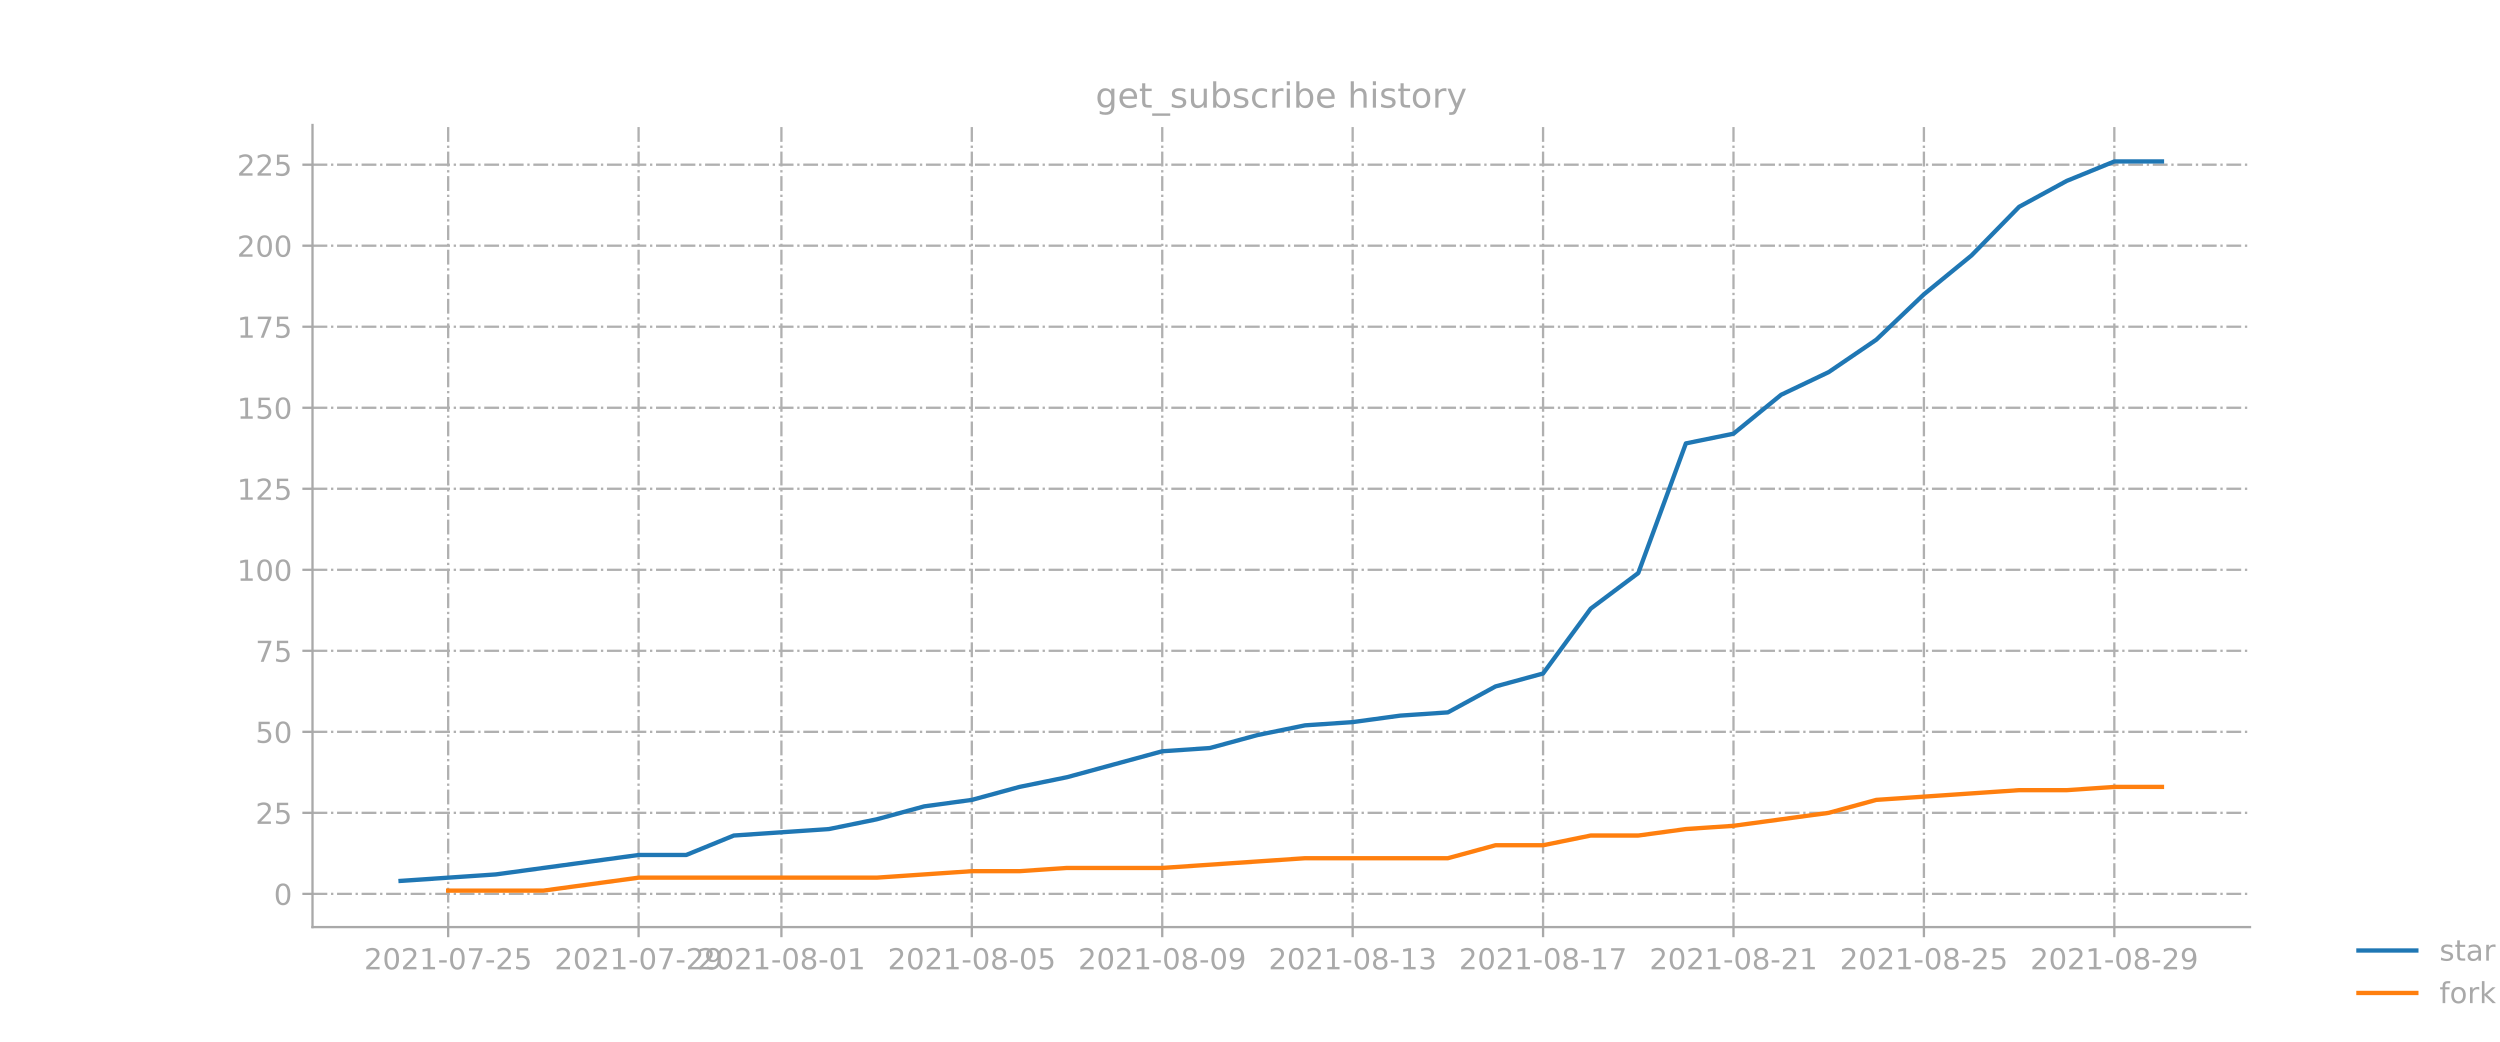
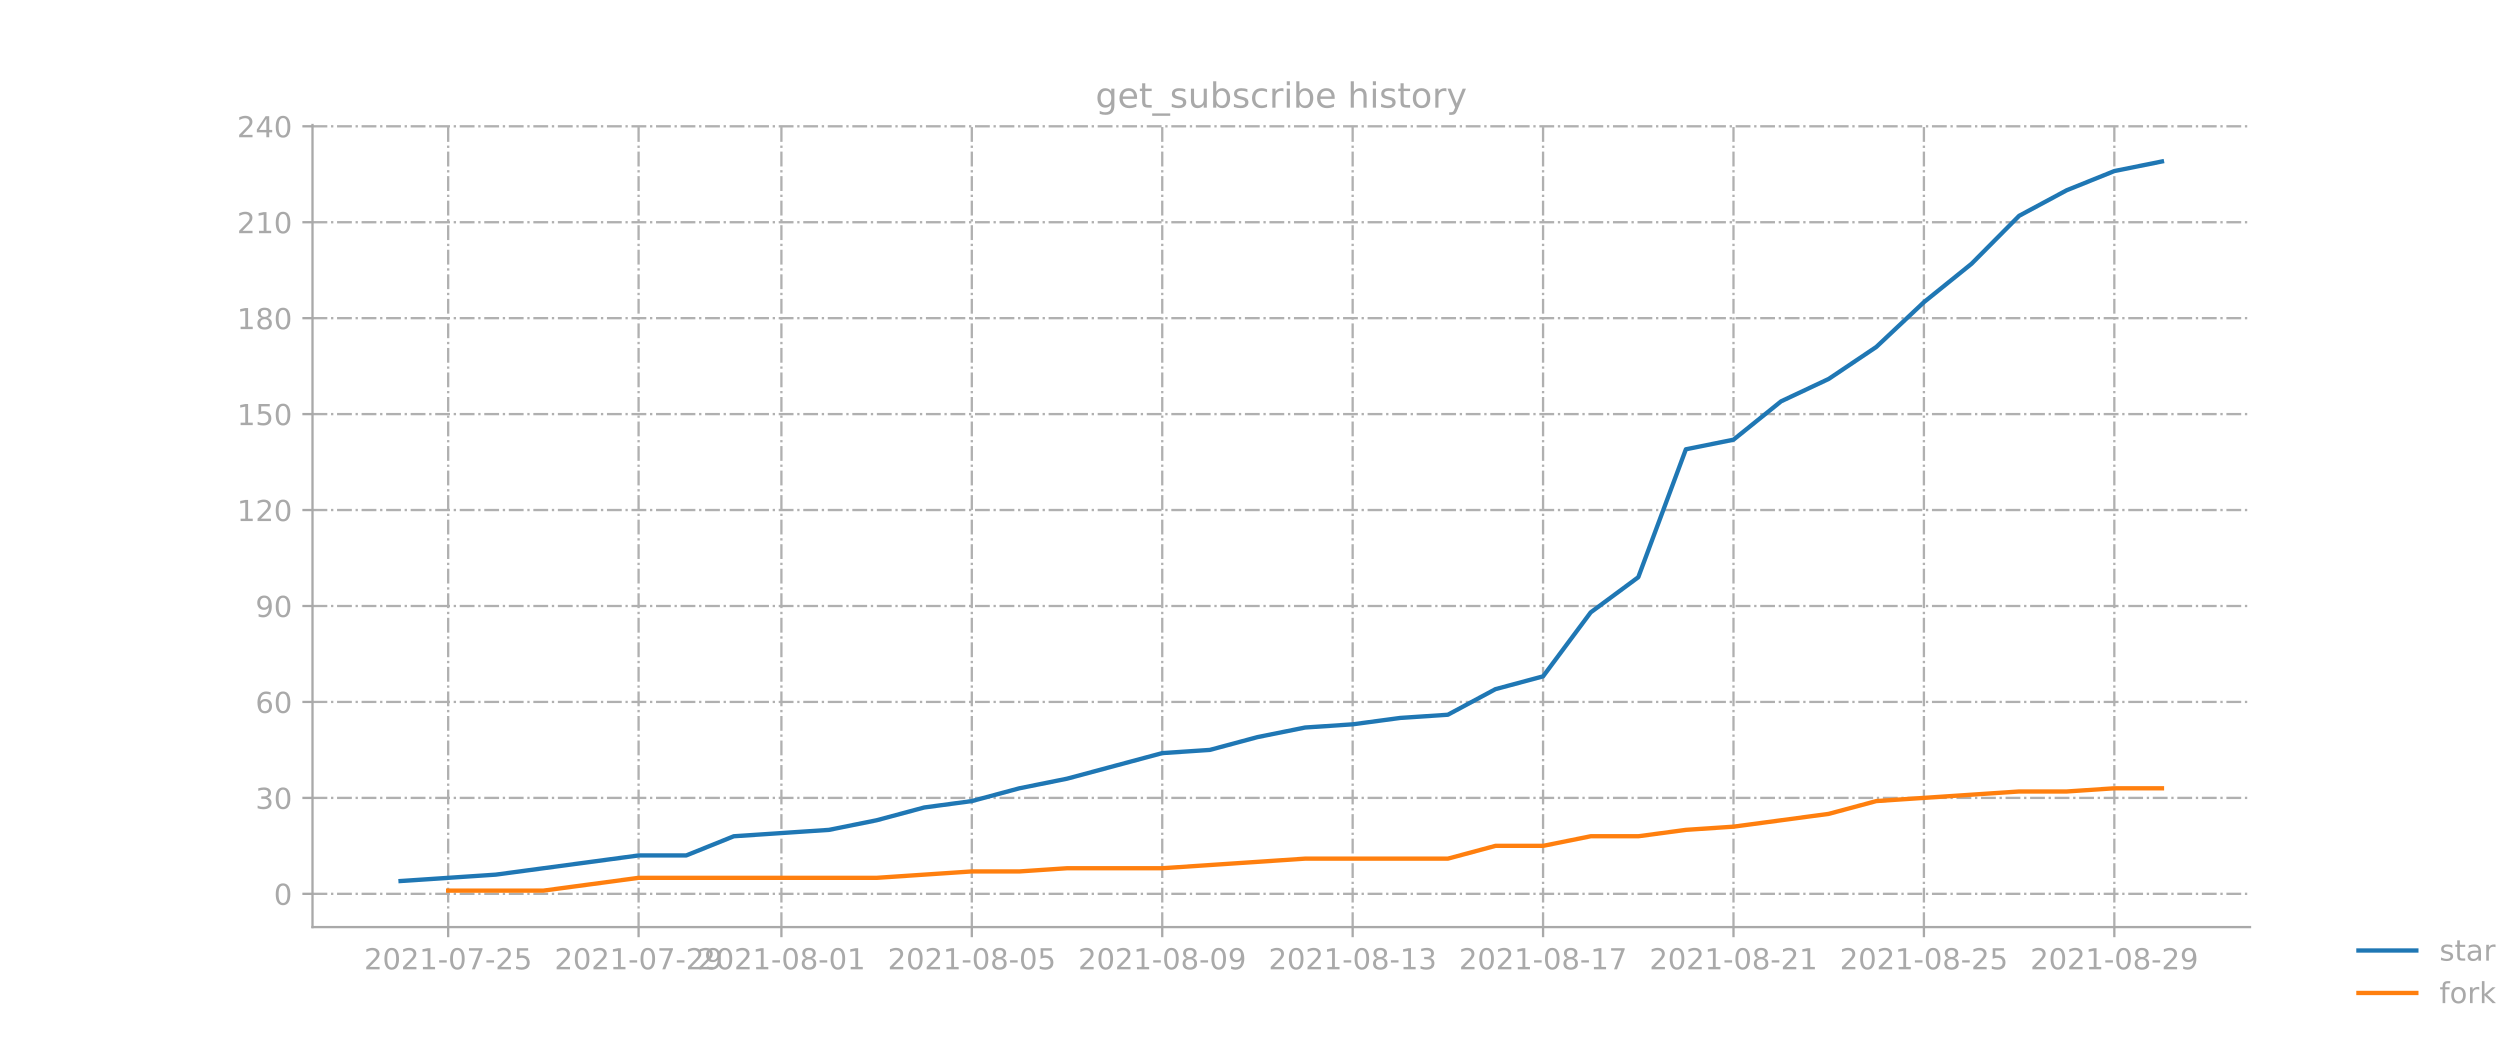
<svg xmlns="http://www.w3.org/2000/svg" xmlns:xlink="http://www.w3.org/1999/xlink" height="360pt" version="1.1" viewBox="0 0 864 360" width="864pt">
  <defs>
    <style type="text/css">*{stroke-linecap:butt;stroke-linejoin:round;}</style>
  </defs>
  <g id="figure_1">
    <g id="patch_1">
      <path d="M 0 360  L 864 360  L 864 0  L 0 0  z " style="fill:none;opacity:0;" />
    </g>
    <g id="axes_1">
      <g id="patch_2">
        <path d="M 108 320.4  L 777.6 320.4  L 777.6 43.2  L 108 43.2  z " style="fill:none;opacity:0;" />
      </g>
      <g id="matplotlib.axis_1">
        <g id="xtick_1">
          <g id="line2d_1">
-             <path clip-path="url(#p683ff7fa92)" d="M 154.888 320.4  L 154.888 43.2  " style="fill:none;stroke:#b0b0b0;stroke-dasharray:5.12,1.28,0.8,1.28;stroke-dashoffset:0;stroke-width:0.8;" />
+             <path clip-path="url(#pceb5ca1252)" d="M 154.888 320.4  L 154.888 43.2  " style="fill:none;stroke:#b0b0b0;stroke-dasharray:5.12,1.28,0.8,1.28;stroke-dashoffset:0;stroke-width:0.8;" />
          </g>
          <g id="line2d_2">
            <defs>
-               <path d="M 0 0  L 0 3.5  " id="mf83b3c061c" style="stroke:#a9a9a9;stroke-width:0.8;" />
+               <path d="M 0 0  L 0 3.5  " id="m5d73e257a6" style="stroke:#a9a9a9;stroke-width:0.8;" />
            </defs>
            <g>
-               <use style="fill:#a9a9a9;stroke:#a9a9a9;stroke-width:0.8;" x="154.888" xlink:href="#mf83b3c061c" y="320.4" />
+               <use style="fill:#a9a9a9;stroke:#a9a9a9;stroke-width:0.8;" x="154.888" xlink:href="#m5d73e257a6" y="320.4" />
            </g>
          </g>
          <g id="text_1">
            <g style="fill:#a9a9a9;" transform="translate(125.8306 334.9984)scale(0.1 -0.1)">
              <defs>
                <path d="M 1228 531  L 3431 531  L 3431 0  L 469 0  L 469 531  Q 828 903 1448 1529  Q 2069 2156 2228 2338  Q 2531 2678 2651 2914  Q 2772 3150 2772 3378  Q 2772 3750 2511 3984  Q 2250 4219 1831 4219  Q 1534 4219 1204 4116  Q 875 4013 500 3803  L 500 4441  Q 881 4594 1212 4672  Q 1544 4750 1819 4750  Q 2544 4750 2975 4387  Q 3406 4025 3406 3419  Q 3406 3131 3298 2873  Q 3191 2616 2906 2266  Q 2828 2175 2409 1742  Q 1991 1309 1228 531  z " id="DejaVuSans-32" transform="scale(0.015625)" />
                <path d="M 2034 4250  Q 1547 4250 1301 3770  Q 1056 3291 1056 2328  Q 1056 1369 1301 889  Q 1547 409 2034 409  Q 2525 409 2770 889  Q 3016 1369 3016 2328  Q 3016 3291 2770 3770  Q 2525 4250 2034 4250  z M 2034 4750  Q 2819 4750 3233 4129  Q 3647 3509 3647 2328  Q 3647 1150 3233 529  Q 2819 -91 2034 -91  Q 1250 -91 836 529  Q 422 1150 422 2328  Q 422 3509 836 4129  Q 1250 4750 2034 4750  z " id="DejaVuSans-30" transform="scale(0.015625)" />
                <path d="M 794 531  L 1825 531  L 1825 4091  L 703 3866  L 703 4441  L 1819 4666  L 2450 4666  L 2450 531  L 3481 531  L 3481 0  L 794 0  L 794 531  z " id="DejaVuSans-31" transform="scale(0.015625)" />
                <path d="M 313 2009  L 1997 2009  L 1997 1497  L 313 1497  L 313 2009  z " id="DejaVuSans-2d" transform="scale(0.015625)" />
                <path d="M 525 4666  L 3525 4666  L 3525 4397  L 1831 0  L 1172 0  L 2766 4134  L 525 4134  L 525 4666  z " id="DejaVuSans-37" transform="scale(0.015625)" />
                <path d="M 691 4666  L 3169 4666  L 3169 4134  L 1269 4134  L 1269 2991  Q 1406 3038 1543 3061  Q 1681 3084 1819 3084  Q 2600 3084 3056 2656  Q 3513 2228 3513 1497  Q 3513 744 3044 326  Q 2575 -91 1722 -91  Q 1428 -91 1123 -41  Q 819 9 494 109  L 494 744  Q 775 591 1075 516  Q 1375 441 1709 441  Q 2250 441 2565 725  Q 2881 1009 2881 1497  Q 2881 1984 2565 2268  Q 2250 2553 1709 2553  Q 1456 2553 1204 2497  Q 953 2441 691 2322  L 691 4666  z " id="DejaVuSans-35" transform="scale(0.015625)" />
              </defs>
              <use xlink:href="#DejaVuSans-32" />
              <use x="63.623" xlink:href="#DejaVuSans-30" />
              <use x="127.246" xlink:href="#DejaVuSans-32" />
              <use x="190.869" xlink:href="#DejaVuSans-31" />
              <use x="254.492" xlink:href="#DejaVuSans-2d" />
              <use x="290.576" xlink:href="#DejaVuSans-30" />
              <use x="354.199" xlink:href="#DejaVuSans-37" />
              <use x="417.822" xlink:href="#DejaVuSans-2d" />
              <use x="453.906" xlink:href="#DejaVuSans-32" />
              <use x="517.529" xlink:href="#DejaVuSans-35" />
            </g>
          </g>
        </g>
        <g id="xtick_2">
          <g id="line2d_3">
-             <path clip-path="url(#p683ff7fa92)" d="M 220.697 320.4  L 220.697 43.2  " style="fill:none;stroke:#b0b0b0;stroke-dasharray:5.12,1.28,0.8,1.28;stroke-dashoffset:0;stroke-width:0.8;" />
+             <path clip-path="url(#pceb5ca1252)" d="M 220.697 320.4  L 220.697 43.2  " style="fill:none;stroke:#b0b0b0;stroke-dasharray:5.12,1.28,0.8,1.28;stroke-dashoffset:0;stroke-width:0.8;" />
          </g>
          <g id="line2d_4">
            <g>
-               <use style="fill:#a9a9a9;stroke:#a9a9a9;stroke-width:0.8;" x="220.697" xlink:href="#mf83b3c061c" y="320.4" />
+               <use style="fill:#a9a9a9;stroke:#a9a9a9;stroke-width:0.8;" x="220.697" xlink:href="#m5d73e257a6" y="320.4" />
            </g>
          </g>
          <g id="text_2">
            <g style="fill:#a9a9a9;" transform="translate(191.639 334.9984)scale(0.1 -0.1)">
              <defs>
                <path d="M 703 97  L 703 672  Q 941 559 1184 500  Q 1428 441 1663 441  Q 2288 441 2617 861  Q 2947 1281 2994 2138  Q 2813 1869 2534 1725  Q 2256 1581 1919 1581  Q 1219 1581 811 2004  Q 403 2428 403 3163  Q 403 3881 828 4315  Q 1253 4750 1959 4750  Q 2769 4750 3195 4129  Q 3622 3509 3622 2328  Q 3622 1225 3098 567  Q 2575 -91 1691 -91  Q 1453 -91 1209 -44  Q 966 3 703 97  z M 1959 2075  Q 2384 2075 2632 2365  Q 2881 2656 2881 3163  Q 2881 3666 2632 3958  Q 2384 4250 1959 4250  Q 1534 4250 1286 3958  Q 1038 3666 1038 3163  Q 1038 2656 1286 2365  Q 1534 2075 1959 2075  z " id="DejaVuSans-39" transform="scale(0.015625)" />
              </defs>
              <use xlink:href="#DejaVuSans-32" />
              <use x="63.623" xlink:href="#DejaVuSans-30" />
              <use x="127.246" xlink:href="#DejaVuSans-32" />
              <use x="190.869" xlink:href="#DejaVuSans-31" />
              <use x="254.492" xlink:href="#DejaVuSans-2d" />
              <use x="290.576" xlink:href="#DejaVuSans-30" />
              <use x="354.199" xlink:href="#DejaVuSans-37" />
              <use x="417.822" xlink:href="#DejaVuSans-2d" />
              <use x="453.906" xlink:href="#DejaVuSans-32" />
              <use x="517.529" xlink:href="#DejaVuSans-39" />
            </g>
          </g>
        </g>
        <g id="xtick_3">
          <g id="line2d_5">
-             <path clip-path="url(#p683ff7fa92)" d="M 270.053 320.4  L 270.053 43.2  " style="fill:none;stroke:#b0b0b0;stroke-dasharray:5.12,1.28,0.8,1.28;stroke-dashoffset:0;stroke-width:0.8;" />
+             <path clip-path="url(#pceb5ca1252)" d="M 270.053 320.4  L 270.053 43.2  " style="fill:none;stroke:#b0b0b0;stroke-dasharray:5.12,1.28,0.8,1.28;stroke-dashoffset:0;stroke-width:0.8;" />
          </g>
          <g id="line2d_6">
            <g>
-               <use style="fill:#a9a9a9;stroke:#a9a9a9;stroke-width:0.8;" x="270.053" xlink:href="#mf83b3c061c" y="320.4" />
+               <use style="fill:#a9a9a9;stroke:#a9a9a9;stroke-width:0.8;" x="270.053" xlink:href="#m5d73e257a6" y="320.4" />
            </g>
          </g>
          <g id="text_3">
            <g style="fill:#a9a9a9;" transform="translate(240.9953 334.9984)scale(0.1 -0.1)">
              <defs>
                <path d="M 2034 2216  Q 1584 2216 1326 1975  Q 1069 1734 1069 1313  Q 1069 891 1326 650  Q 1584 409 2034 409  Q 2484 409 2743 651  Q 3003 894 3003 1313  Q 3003 1734 2745 1975  Q 2488 2216 2034 2216  z M 1403 2484  Q 997 2584 770 2862  Q 544 3141 544 3541  Q 544 4100 942 4425  Q 1341 4750 2034 4750  Q 2731 4750 3128 4425  Q 3525 4100 3525 3541  Q 3525 3141 3298 2862  Q 3072 2584 2669 2484  Q 3125 2378 3379 2068  Q 3634 1759 3634 1313  Q 3634 634 3220 271  Q 2806 -91 2034 -91  Q 1263 -91 848 271  Q 434 634 434 1313  Q 434 1759 690 2068  Q 947 2378 1403 2484  z M 1172 3481  Q 1172 3119 1398 2916  Q 1625 2713 2034 2713  Q 2441 2713 2670 2916  Q 2900 3119 2900 3481  Q 2900 3844 2670 4047  Q 2441 4250 2034 4250  Q 1625 4250 1398 4047  Q 1172 3844 1172 3481  z " id="DejaVuSans-38" transform="scale(0.015625)" />
              </defs>
              <use xlink:href="#DejaVuSans-32" />
              <use x="63.623" xlink:href="#DejaVuSans-30" />
              <use x="127.246" xlink:href="#DejaVuSans-32" />
              <use x="190.869" xlink:href="#DejaVuSans-31" />
              <use x="254.492" xlink:href="#DejaVuSans-2d" />
              <use x="290.576" xlink:href="#DejaVuSans-30" />
              <use x="354.199" xlink:href="#DejaVuSans-38" />
              <use x="417.822" xlink:href="#DejaVuSans-2d" />
              <use x="453.906" xlink:href="#DejaVuSans-30" />
              <use x="517.529" xlink:href="#DejaVuSans-31" />
            </g>
          </g>
        </g>
        <g id="xtick_4">
          <g id="line2d_7">
-             <path clip-path="url(#p683ff7fa92)" d="M 335.861 320.4  L 335.861 43.2  " style="fill:none;stroke:#b0b0b0;stroke-dasharray:5.12,1.28,0.8,1.28;stroke-dashoffset:0;stroke-width:0.8;" />
+             <path clip-path="url(#pceb5ca1252)" d="M 335.861 320.4  L 335.861 43.2  " style="fill:none;stroke:#b0b0b0;stroke-dasharray:5.12,1.28,0.8,1.28;stroke-dashoffset:0;stroke-width:0.8;" />
          </g>
          <g id="line2d_8">
            <g>
-               <use style="fill:#a9a9a9;stroke:#a9a9a9;stroke-width:0.8;" x="335.861" xlink:href="#mf83b3c061c" y="320.4" />
+               <use style="fill:#a9a9a9;stroke:#a9a9a9;stroke-width:0.8;" x="335.861" xlink:href="#m5d73e257a6" y="320.4" />
            </g>
          </g>
          <g id="text_4">
            <g style="fill:#a9a9a9;" transform="translate(306.8036 334.9984)scale(0.1 -0.1)">
              <use xlink:href="#DejaVuSans-32" />
              <use x="63.623" xlink:href="#DejaVuSans-30" />
              <use x="127.246" xlink:href="#DejaVuSans-32" />
              <use x="190.869" xlink:href="#DejaVuSans-31" />
              <use x="254.492" xlink:href="#DejaVuSans-2d" />
              <use x="290.576" xlink:href="#DejaVuSans-30" />
              <use x="354.199" xlink:href="#DejaVuSans-38" />
              <use x="417.822" xlink:href="#DejaVuSans-2d" />
              <use x="453.906" xlink:href="#DejaVuSans-30" />
              <use x="517.529" xlink:href="#DejaVuSans-35" />
            </g>
          </g>
        </g>
        <g id="xtick_5">
          <g id="line2d_9">
-             <path clip-path="url(#p683ff7fa92)" d="M 401.67 320.4  L 401.67 43.2  " style="fill:none;stroke:#b0b0b0;stroke-dasharray:5.12,1.28,0.8,1.28;stroke-dashoffset:0;stroke-width:0.8;" />
+             <path clip-path="url(#pceb5ca1252)" d="M 401.67 320.4  L 401.67 43.2  " style="fill:none;stroke:#b0b0b0;stroke-dasharray:5.12,1.28,0.8,1.28;stroke-dashoffset:0;stroke-width:0.8;" />
          </g>
          <g id="line2d_10">
            <g>
-               <use style="fill:#a9a9a9;stroke:#a9a9a9;stroke-width:0.8;" x="401.67" xlink:href="#mf83b3c061c" y="320.4" />
+               <use style="fill:#a9a9a9;stroke:#a9a9a9;stroke-width:0.8;" x="401.67" xlink:href="#m5d73e257a6" y="320.4" />
            </g>
          </g>
          <g id="text_5">
            <g style="fill:#a9a9a9;" transform="translate(372.612 334.9984)scale(0.1 -0.1)">
              <use xlink:href="#DejaVuSans-32" />
              <use x="63.623" xlink:href="#DejaVuSans-30" />
              <use x="127.246" xlink:href="#DejaVuSans-32" />
              <use x="190.869" xlink:href="#DejaVuSans-31" />
              <use x="254.492" xlink:href="#DejaVuSans-2d" />
              <use x="290.576" xlink:href="#DejaVuSans-30" />
              <use x="354.199" xlink:href="#DejaVuSans-38" />
              <use x="417.822" xlink:href="#DejaVuSans-2d" />
              <use x="453.906" xlink:href="#DejaVuSans-30" />
              <use x="517.529" xlink:href="#DejaVuSans-39" />
            </g>
          </g>
        </g>
        <g id="xtick_6">
          <g id="line2d_11">
-             <path clip-path="url(#p683ff7fa92)" d="M 467.478 320.4  L 467.478 43.2  " style="fill:none;stroke:#b0b0b0;stroke-dasharray:5.12,1.28,0.8,1.28;stroke-dashoffset:0;stroke-width:0.8;" />
+             <path clip-path="url(#pceb5ca1252)" d="M 467.478 320.4  L 467.478 43.2  " style="fill:none;stroke:#b0b0b0;stroke-dasharray:5.12,1.28,0.8,1.28;stroke-dashoffset:0;stroke-width:0.8;" />
          </g>
          <g id="line2d_12">
            <g>
-               <use style="fill:#a9a9a9;stroke:#a9a9a9;stroke-width:0.8;" x="467.478" xlink:href="#mf83b3c061c" y="320.4" />
+               <use style="fill:#a9a9a9;stroke:#a9a9a9;stroke-width:0.8;" x="467.478" xlink:href="#m5d73e257a6" y="320.4" />
            </g>
          </g>
          <g id="text_6">
            <g style="fill:#a9a9a9;" transform="translate(438.4203 334.9984)scale(0.1 -0.1)">
              <defs>
                <path d="M 2597 2516  Q 3050 2419 3304 2112  Q 3559 1806 3559 1356  Q 3559 666 3084 287  Q 2609 -91 1734 -91  Q 1441 -91 1130 -33  Q 819 25 488 141  L 488 750  Q 750 597 1062 519  Q 1375 441 1716 441  Q 2309 441 2620 675  Q 2931 909 2931 1356  Q 2931 1769 2642 2001  Q 2353 2234 1838 2234  L 1294 2234  L 1294 2753  L 1863 2753  Q 2328 2753 2575 2939  Q 2822 3125 2822 3475  Q 2822 3834 2567 4026  Q 2313 4219 1838 4219  Q 1578 4219 1281 4162  Q 984 4106 628 3988  L 628 4550  Q 988 4650 1302 4700  Q 1616 4750 1894 4750  Q 2613 4750 3031 4423  Q 3450 4097 3450 3541  Q 3450 3153 3228 2886  Q 3006 2619 2597 2516  z " id="DejaVuSans-33" transform="scale(0.015625)" />
              </defs>
              <use xlink:href="#DejaVuSans-32" />
              <use x="63.623" xlink:href="#DejaVuSans-30" />
              <use x="127.246" xlink:href="#DejaVuSans-32" />
              <use x="190.869" xlink:href="#DejaVuSans-31" />
              <use x="254.492" xlink:href="#DejaVuSans-2d" />
              <use x="290.576" xlink:href="#DejaVuSans-30" />
              <use x="354.199" xlink:href="#DejaVuSans-38" />
              <use x="417.822" xlink:href="#DejaVuSans-2d" />
              <use x="453.906" xlink:href="#DejaVuSans-31" />
              <use x="517.529" xlink:href="#DejaVuSans-33" />
            </g>
          </g>
        </g>
        <g id="xtick_7">
          <g id="line2d_13">
-             <path clip-path="url(#p683ff7fa92)" d="M 533.286 320.4  L 533.286 43.2  " style="fill:none;stroke:#b0b0b0;stroke-dasharray:5.12,1.28,0.8,1.28;stroke-dashoffset:0;stroke-width:0.8;" />
+             <path clip-path="url(#pceb5ca1252)" d="M 533.286 320.4  L 533.286 43.2  " style="fill:none;stroke:#b0b0b0;stroke-dasharray:5.12,1.28,0.8,1.28;stroke-dashoffset:0;stroke-width:0.8;" />
          </g>
          <g id="line2d_14">
            <g>
-               <use style="fill:#a9a9a9;stroke:#a9a9a9;stroke-width:0.8;" x="533.286" xlink:href="#mf83b3c061c" y="320.4" />
+               <use style="fill:#a9a9a9;stroke:#a9a9a9;stroke-width:0.8;" x="533.286" xlink:href="#m5d73e257a6" y="320.4" />
            </g>
          </g>
          <g id="text_7">
            <g style="fill:#a9a9a9;" transform="translate(504.2287 334.9984)scale(0.1 -0.1)">
              <use xlink:href="#DejaVuSans-32" />
              <use x="63.623" xlink:href="#DejaVuSans-30" />
              <use x="127.246" xlink:href="#DejaVuSans-32" />
              <use x="190.869" xlink:href="#DejaVuSans-31" />
              <use x="254.492" xlink:href="#DejaVuSans-2d" />
              <use x="290.576" xlink:href="#DejaVuSans-30" />
              <use x="354.199" xlink:href="#DejaVuSans-38" />
              <use x="417.822" xlink:href="#DejaVuSans-2d" />
              <use x="453.906" xlink:href="#DejaVuSans-31" />
              <use x="517.529" xlink:href="#DejaVuSans-37" />
            </g>
          </g>
        </g>
        <g id="xtick_8">
          <g id="line2d_15">
-             <path clip-path="url(#p683ff7fa92)" d="M 599.095 320.4  L 599.095 43.2  " style="fill:none;stroke:#b0b0b0;stroke-dasharray:5.12,1.28,0.8,1.28;stroke-dashoffset:0;stroke-width:0.8;" />
+             <path clip-path="url(#pceb5ca1252)" d="M 599.095 320.4  L 599.095 43.2  " style="fill:none;stroke:#b0b0b0;stroke-dasharray:5.12,1.28,0.8,1.28;stroke-dashoffset:0;stroke-width:0.8;" />
          </g>
          <g id="line2d_16">
            <g>
-               <use style="fill:#a9a9a9;stroke:#a9a9a9;stroke-width:0.8;" x="599.095" xlink:href="#mf83b3c061c" y="320.4" />
+               <use style="fill:#a9a9a9;stroke:#a9a9a9;stroke-width:0.8;" x="599.095" xlink:href="#m5d73e257a6" y="320.4" />
            </g>
          </g>
          <g id="text_8">
            <g style="fill:#a9a9a9;" transform="translate(570.037 334.9984)scale(0.1 -0.1)">
              <use xlink:href="#DejaVuSans-32" />
              <use x="63.623" xlink:href="#DejaVuSans-30" />
              <use x="127.246" xlink:href="#DejaVuSans-32" />
              <use x="190.869" xlink:href="#DejaVuSans-31" />
              <use x="254.492" xlink:href="#DejaVuSans-2d" />
              <use x="290.576" xlink:href="#DejaVuSans-30" />
              <use x="354.199" xlink:href="#DejaVuSans-38" />
              <use x="417.822" xlink:href="#DejaVuSans-2d" />
              <use x="453.906" xlink:href="#DejaVuSans-32" />
              <use x="517.529" xlink:href="#DejaVuSans-31" />
            </g>
          </g>
        </g>
        <g id="xtick_9">
          <g id="line2d_17">
-             <path clip-path="url(#p683ff7fa92)" d="M 664.903 320.4  L 664.903 43.2  " style="fill:none;stroke:#b0b0b0;stroke-dasharray:5.12,1.28,0.8,1.28;stroke-dashoffset:0;stroke-width:0.8;" />
+             <path clip-path="url(#pceb5ca1252)" d="M 664.903 320.4  L 664.903 43.2  " style="fill:none;stroke:#b0b0b0;stroke-dasharray:5.12,1.28,0.8,1.28;stroke-dashoffset:0;stroke-width:0.8;" />
          </g>
          <g id="line2d_18">
            <g>
-               <use style="fill:#a9a9a9;stroke:#a9a9a9;stroke-width:0.8;" x="664.903" xlink:href="#mf83b3c061c" y="320.4" />
+               <use style="fill:#a9a9a9;stroke:#a9a9a9;stroke-width:0.8;" x="664.903" xlink:href="#m5d73e257a6" y="320.4" />
            </g>
          </g>
          <g id="text_9">
            <g style="fill:#a9a9a9;" transform="translate(635.8454 334.9984)scale(0.1 -0.1)">
              <use xlink:href="#DejaVuSans-32" />
              <use x="63.623" xlink:href="#DejaVuSans-30" />
              <use x="127.246" xlink:href="#DejaVuSans-32" />
              <use x="190.869" xlink:href="#DejaVuSans-31" />
              <use x="254.492" xlink:href="#DejaVuSans-2d" />
              <use x="290.576" xlink:href="#DejaVuSans-30" />
              <use x="354.199" xlink:href="#DejaVuSans-38" />
              <use x="417.822" xlink:href="#DejaVuSans-2d" />
              <use x="453.906" xlink:href="#DejaVuSans-32" />
              <use x="517.529" xlink:href="#DejaVuSans-35" />
            </g>
          </g>
        </g>
        <g id="xtick_10">
          <g id="line2d_19">
-             <path clip-path="url(#p683ff7fa92)" d="M 730.712 320.4  L 730.712 43.2  " style="fill:none;stroke:#b0b0b0;stroke-dasharray:5.12,1.28,0.8,1.28;stroke-dashoffset:0;stroke-width:0.8;" />
+             <path clip-path="url(#pceb5ca1252)" d="M 730.712 320.4  L 730.712 43.2  " style="fill:none;stroke:#b0b0b0;stroke-dasharray:5.12,1.28,0.8,1.28;stroke-dashoffset:0;stroke-width:0.8;" />
          </g>
          <g id="line2d_20">
            <g>
-               <use style="fill:#a9a9a9;stroke:#a9a9a9;stroke-width:0.8;" x="730.712" xlink:href="#mf83b3c061c" y="320.4" />
+               <use style="fill:#a9a9a9;stroke:#a9a9a9;stroke-width:0.8;" x="730.712" xlink:href="#m5d73e257a6" y="320.4" />
            </g>
          </g>
          <g id="text_10">
            <g style="fill:#a9a9a9;" transform="translate(701.6537 334.9984)scale(0.1 -0.1)">
              <use xlink:href="#DejaVuSans-32" />
              <use x="63.623" xlink:href="#DejaVuSans-30" />
              <use x="127.246" xlink:href="#DejaVuSans-32" />
              <use x="190.869" xlink:href="#DejaVuSans-31" />
              <use x="254.492" xlink:href="#DejaVuSans-2d" />
              <use x="290.576" xlink:href="#DejaVuSans-30" />
              <use x="354.199" xlink:href="#DejaVuSans-38" />
              <use x="417.822" xlink:href="#DejaVuSans-2d" />
              <use x="453.906" xlink:href="#DejaVuSans-32" />
              <use x="517.529" xlink:href="#DejaVuSans-39" />
            </g>
          </g>
        </g>
      </g>
      <g id="matplotlib.axis_2">
        <g id="ytick_1">
          <g id="line2d_21">
-             <path clip-path="url(#p683ff7fa92)" d="M 108 308.92  L 777.6 308.92  " style="fill:none;stroke:#b0b0b0;stroke-dasharray:5.12,1.28,0.8,1.28;stroke-dashoffset:0;stroke-width:0.8;" />
+             <path clip-path="url(#pceb5ca1252)" d="M 108 308.905  L 777.6 308.905  " style="fill:none;stroke:#b0b0b0;stroke-dasharray:5.12,1.28,0.8,1.28;stroke-dashoffset:0;stroke-width:0.8;" />
          </g>
          <g id="line2d_22">
            <defs>
-               <path d="M 0 0  L -3.5 0  " id="mc0c14b91fd" style="stroke:#a9a9a9;stroke-width:0.8;" />
+               <path d="M 0 0  L -3.5 0  " id="meb9633922e" style="stroke:#a9a9a9;stroke-width:0.8;" />
            </defs>
            <g>
-               <use style="fill:#a9a9a9;stroke:#a9a9a9;stroke-width:0.8;" x="108" xlink:href="#mc0c14b91fd" y="308.92" />
+               <use style="fill:#a9a9a9;stroke:#a9a9a9;stroke-width:0.8;" x="108" xlink:href="#meb9633922e" y="308.905" />
            </g>
          </g>
          <g id="text_11">
-             <g style="fill:#a9a9a9;" transform="translate(94.6375 312.7192)scale(0.1 -0.1)">
+             <g style="fill:#a9a9a9;" transform="translate(94.6375 312.7045)scale(0.1 -0.1)">
              <use xlink:href="#DejaVuSans-30" />
            </g>
          </g>
        </g>
        <g id="ytick_2">
          <g id="line2d_23">
-             <path clip-path="url(#p683ff7fa92)" d="M 108 280.92  L 777.6 280.92  " style="fill:none;stroke:#b0b0b0;stroke-dasharray:5.12,1.28,0.8,1.28;stroke-dashoffset:0;stroke-width:0.8;" />
+             <path clip-path="url(#pceb5ca1252)" d="M 108 275.747  L 777.6 275.747  " style="fill:none;stroke:#b0b0b0;stroke-dasharray:5.12,1.28,0.8,1.28;stroke-dashoffset:0;stroke-width:0.8;" />
          </g>
          <g id="line2d_24">
            <g>
-               <use style="fill:#a9a9a9;stroke:#a9a9a9;stroke-width:0.8;" x="108" xlink:href="#mc0c14b91fd" y="280.92" />
+               <use style="fill:#a9a9a9;stroke:#a9a9a9;stroke-width:0.8;" x="108" xlink:href="#meb9633922e" y="275.747" />
            </g>
          </g>
          <g id="text_12">
-             <g style="fill:#a9a9a9;" transform="translate(88.275 284.7192)scale(0.1 -0.1)">
-               <use xlink:href="#DejaVuSans-32" />
-               <use x="63.623" xlink:href="#DejaVuSans-35" />
+             <g style="fill:#a9a9a9;" transform="translate(88.275 279.5466)scale(0.1 -0.1)">
+               <use xlink:href="#DejaVuSans-33" />
+               <use x="63.623" xlink:href="#DejaVuSans-30" />
            </g>
          </g>
        </g>
        <g id="ytick_3">
          <g id="line2d_25">
-             <path clip-path="url(#p683ff7fa92)" d="M 108 252.92  L 777.6 252.92  " style="fill:none;stroke:#b0b0b0;stroke-dasharray:5.12,1.28,0.8,1.28;stroke-dashoffset:0;stroke-width:0.8;" />
+             <path clip-path="url(#pceb5ca1252)" d="M 108 242.589  L 777.6 242.589  " style="fill:none;stroke:#b0b0b0;stroke-dasharray:5.12,1.28,0.8,1.28;stroke-dashoffset:0;stroke-width:0.8;" />
          </g>
          <g id="line2d_26">
            <g>
-               <use style="fill:#a9a9a9;stroke:#a9a9a9;stroke-width:0.8;" x="108" xlink:href="#mc0c14b91fd" y="252.92" />
+               <use style="fill:#a9a9a9;stroke:#a9a9a9;stroke-width:0.8;" x="108" xlink:href="#meb9633922e" y="242.589" />
            </g>
          </g>
          <g id="text_13">
-             <g style="fill:#a9a9a9;" transform="translate(88.275 256.7192)scale(0.1 -0.1)">
-               <use xlink:href="#DejaVuSans-35" />
+             <g style="fill:#a9a9a9;" transform="translate(88.275 246.3887)scale(0.1 -0.1)">
+               <defs>
+                 <path d="M 2113 2584  Q 1688 2584 1439 2293  Q 1191 2003 1191 1497  Q 1191 994 1439 701  Q 1688 409 2113 409  Q 2538 409 2786 701  Q 3034 994 3034 1497  Q 3034 2003 2786 2293  Q 2538 2584 2113 2584  z M 3366 4563  L 3366 3988  Q 3128 4100 2886 4159  Q 2644 4219 2406 4219  Q 1781 4219 1451 3797  Q 1122 3375 1075 2522  Q 1259 2794 1537 2939  Q 1816 3084 2150 3084  Q 2853 3084 3261 2657  Q 3669 2231 3669 1497  Q 3669 778 3244 343  Q 2819 -91 2113 -91  Q 1303 -91 875 529  Q 447 1150 447 2328  Q 447 3434 972 4092  Q 1497 4750 2381 4750  Q 2619 4750 2861 4703  Q 3103 4656 3366 4563  z " id="DejaVuSans-36" transform="scale(0.015625)" />
+               </defs>
+               <use xlink:href="#DejaVuSans-36" />
              <use x="63.623" xlink:href="#DejaVuSans-30" />
            </g>
          </g>
        </g>
        <g id="ytick_4">
          <g id="line2d_27">
-             <path clip-path="url(#p683ff7fa92)" d="M 108 224.92  L 777.6 224.92  " style="fill:none;stroke:#b0b0b0;stroke-dasharray:5.12,1.28,0.8,1.28;stroke-dashoffset:0;stroke-width:0.8;" />
+             <path clip-path="url(#pceb5ca1252)" d="M 108 209.432  L 777.6 209.432  " style="fill:none;stroke:#b0b0b0;stroke-dasharray:5.12,1.28,0.8,1.28;stroke-dashoffset:0;stroke-width:0.8;" />
          </g>
          <g id="line2d_28">
            <g>
-               <use style="fill:#a9a9a9;stroke:#a9a9a9;stroke-width:0.8;" x="108" xlink:href="#mc0c14b91fd" y="224.92" />
+               <use style="fill:#a9a9a9;stroke:#a9a9a9;stroke-width:0.8;" x="108" xlink:href="#meb9633922e" y="209.432" />
            </g>
          </g>
          <g id="text_14">
-             <g style="fill:#a9a9a9;" transform="translate(88.275 228.7192)scale(0.1 -0.1)">
-               <use xlink:href="#DejaVuSans-37" />
-               <use x="63.623" xlink:href="#DejaVuSans-35" />
+             <g style="fill:#a9a9a9;" transform="translate(88.275 213.2308)scale(0.1 -0.1)">
+               <use xlink:href="#DejaVuSans-39" />
+               <use x="63.623" xlink:href="#DejaVuSans-30" />
            </g>
          </g>
        </g>
        <g id="ytick_5">
          <g id="line2d_29">
-             <path clip-path="url(#p683ff7fa92)" d="M 108 196.92  L 777.6 196.92  " style="fill:none;stroke:#b0b0b0;stroke-dasharray:5.12,1.28,0.8,1.28;stroke-dashoffset:0;stroke-width:0.8;" />
+             <path clip-path="url(#pceb5ca1252)" d="M 108 176.274  L 777.6 176.274  " style="fill:none;stroke:#b0b0b0;stroke-dasharray:5.12,1.28,0.8,1.28;stroke-dashoffset:0;stroke-width:0.8;" />
          </g>
          <g id="line2d_30">
            <g>
-               <use style="fill:#a9a9a9;stroke:#a9a9a9;stroke-width:0.8;" x="108" xlink:href="#mc0c14b91fd" y="196.92" />
+               <use style="fill:#a9a9a9;stroke:#a9a9a9;stroke-width:0.8;" x="108" xlink:href="#meb9633922e" y="176.274" />
            </g>
          </g>
          <g id="text_15">
-             <g style="fill:#a9a9a9;" transform="translate(81.9125 200.7192)scale(0.1 -0.1)">
+             <g style="fill:#a9a9a9;" transform="translate(81.9125 180.0729)scale(0.1 -0.1)">
              <use xlink:href="#DejaVuSans-31" />
-               <use x="63.623" xlink:href="#DejaVuSans-30" />
+               <use x="63.623" xlink:href="#DejaVuSans-32" />
              <use x="127.246" xlink:href="#DejaVuSans-30" />
            </g>
          </g>
        </g>
        <g id="ytick_6">
          <g id="line2d_31">
-             <path clip-path="url(#p683ff7fa92)" d="M 108 168.92  L 777.6 168.92  " style="fill:none;stroke:#b0b0b0;stroke-dasharray:5.12,1.28,0.8,1.28;stroke-dashoffset:0;stroke-width:0.8;" />
+             <path clip-path="url(#pceb5ca1252)" d="M 108 143.116  L 777.6 143.116  " style="fill:none;stroke:#b0b0b0;stroke-dasharray:5.12,1.28,0.8,1.28;stroke-dashoffset:0;stroke-width:0.8;" />
          </g>
          <g id="line2d_32">
            <g>
-               <use style="fill:#a9a9a9;stroke:#a9a9a9;stroke-width:0.8;" x="108" xlink:href="#mc0c14b91fd" y="168.92" />
+               <use style="fill:#a9a9a9;stroke:#a9a9a9;stroke-width:0.8;" x="108" xlink:href="#meb9633922e" y="143.116" />
            </g>
          </g>
          <g id="text_16">
-             <g style="fill:#a9a9a9;" transform="translate(81.9125 172.7192)scale(0.1 -0.1)">
-               <use xlink:href="#DejaVuSans-31" />
-               <use x="63.623" xlink:href="#DejaVuSans-32" />
-               <use x="127.246" xlink:href="#DejaVuSans-35" />
-             </g>
-           </g>
-         </g>
-         <g id="ytick_7">
-           <g id="line2d_33">
-             <path clip-path="url(#p683ff7fa92)" d="M 108 140.92  L 777.6 140.92  " style="fill:none;stroke:#b0b0b0;stroke-dasharray:5.12,1.28,0.8,1.28;stroke-dashoffset:0;stroke-width:0.8;" />
-           </g>
-           <g id="line2d_34">
-             <g>
-               <use style="fill:#a9a9a9;stroke:#a9a9a9;stroke-width:0.8;" x="108" xlink:href="#mc0c14b91fd" y="140.92" />
-             </g>
-           </g>
-           <g id="text_17">
-             <g style="fill:#a9a9a9;" transform="translate(81.9125 144.7192)scale(0.1 -0.1)">
+             <g style="fill:#a9a9a9;" transform="translate(81.9125 146.915)scale(0.1 -0.1)">
              <use xlink:href="#DejaVuSans-31" />
              <use x="63.623" xlink:href="#DejaVuSans-35" />
              <use x="127.246" xlink:href="#DejaVuSans-30" />
            </g>
          </g>
        </g>
+         <g id="ytick_7">
+           <g id="line2d_33">
+             <path clip-path="url(#pceb5ca1252)" d="M 108 109.958  L 777.6 109.958  " style="fill:none;stroke:#b0b0b0;stroke-dasharray:5.12,1.28,0.8,1.28;stroke-dashoffset:0;stroke-width:0.8;" />
+           </g>
+           <g id="line2d_34">
+             <g>
+               <use style="fill:#a9a9a9;stroke:#a9a9a9;stroke-width:0.8;" x="108" xlink:href="#meb9633922e" y="109.958" />
+             </g>
+           </g>
+           <g id="text_17">
+             <g style="fill:#a9a9a9;" transform="translate(81.9125 113.7571)scale(0.1 -0.1)">
+               <use xlink:href="#DejaVuSans-31" />
+               <use x="63.623" xlink:href="#DejaVuSans-38" />
+               <use x="127.246" xlink:href="#DejaVuSans-30" />
+             </g>
+           </g>
+         </g>
        <g id="ytick_8">
          <g id="line2d_35">
-             <path clip-path="url(#p683ff7fa92)" d="M 108 112.92  L 777.6 112.92  " style="fill:none;stroke:#b0b0b0;stroke-dasharray:5.12,1.28,0.8,1.28;stroke-dashoffset:0;stroke-width:0.8;" />
+             <path clip-path="url(#pceb5ca1252)" d="M 108 76.8  L 777.6 76.8  " style="fill:none;stroke:#b0b0b0;stroke-dasharray:5.12,1.28,0.8,1.28;stroke-dashoffset:0;stroke-width:0.8;" />
          </g>
          <g id="line2d_36">
            <g>
-               <use style="fill:#a9a9a9;stroke:#a9a9a9;stroke-width:0.8;" x="108" xlink:href="#mc0c14b91fd" y="112.92" />
+               <use style="fill:#a9a9a9;stroke:#a9a9a9;stroke-width:0.8;" x="108" xlink:href="#meb9633922e" y="76.8" />
            </g>
          </g>
          <g id="text_18">
-             <g style="fill:#a9a9a9;" transform="translate(81.9125 116.7192)scale(0.1 -0.1)">
-               <use xlink:href="#DejaVuSans-31" />
-               <use x="63.623" xlink:href="#DejaVuSans-37" />
-               <use x="127.246" xlink:href="#DejaVuSans-35" />
+             <g style="fill:#a9a9a9;" transform="translate(81.9125 80.59922)scale(0.1 -0.1)">
+               <use xlink:href="#DejaVuSans-32" />
+               <use x="63.623" xlink:href="#DejaVuSans-31" />
+               <use x="127.246" xlink:href="#DejaVuSans-30" />
            </g>
          </g>
        </g>
        <g id="ytick_9">
          <g id="line2d_37">
-             <path clip-path="url(#p683ff7fa92)" d="M 108 84.92  L 777.6 84.92  " style="fill:none;stroke:#b0b0b0;stroke-dasharray:5.12,1.28,0.8,1.28;stroke-dashoffset:0;stroke-width:0.8;" />
+             <path clip-path="url(#pceb5ca1252)" d="M 108 43.642  L 777.6 43.642  " style="fill:none;stroke:#b0b0b0;stroke-dasharray:5.12,1.28,0.8,1.28;stroke-dashoffset:0;stroke-width:0.8;" />
          </g>
          <g id="line2d_38">
            <g>
-               <use style="fill:#a9a9a9;stroke:#a9a9a9;stroke-width:0.8;" x="108" xlink:href="#mc0c14b91fd" y="84.92" />
+               <use style="fill:#a9a9a9;stroke:#a9a9a9;stroke-width:0.8;" x="108" xlink:href="#meb9633922e" y="43.642" />
            </g>
          </g>
          <g id="text_19">
-             <g style="fill:#a9a9a9;" transform="translate(81.9125 88.71922)scale(0.1 -0.1)">
-               <use xlink:href="#DejaVuSans-32" />
-               <use x="63.623" xlink:href="#DejaVuSans-30" />
+             <g style="fill:#a9a9a9;" transform="translate(81.9125 47.44132)scale(0.1 -0.1)">
+               <defs>
+                 <path d="M 2419 4116  L 825 1625  L 2419 1625  L 2419 4116  z M 2253 4666  L 3047 4666  L 3047 1625  L 3713 1625  L 3713 1100  L 3047 1100  L 3047 0  L 2419 0  L 2419 1100  L 313 1100  L 313 1709  L 2253 4666  z " id="DejaVuSans-34" transform="scale(0.015625)" />
+               </defs>
+               <use xlink:href="#DejaVuSans-32" />
+               <use x="63.623" xlink:href="#DejaVuSans-34" />
              <use x="127.246" xlink:href="#DejaVuSans-30" />
            </g>
          </g>
        </g>
-         <g id="ytick_10">
-           <g id="line2d_39">
-             <path clip-path="url(#p683ff7fa92)" d="M 108 56.92  L 777.6 56.92  " style="fill:none;stroke:#b0b0b0;stroke-dasharray:5.12,1.28,0.8,1.28;stroke-dashoffset:0;stroke-width:0.8;" />
-           </g>
-           <g id="line2d_40">
-             <g>
-               <use style="fill:#a9a9a9;stroke:#a9a9a9;stroke-width:0.8;" x="108" xlink:href="#mc0c14b91fd" y="56.92" />
-             </g>
-           </g>
-           <g id="text_20">
-             <g style="fill:#a9a9a9;" transform="translate(81.9125 60.71922)scale(0.1 -0.1)">
-               <use xlink:href="#DejaVuSans-32" />
-               <use x="63.623" xlink:href="#DejaVuSans-32" />
-               <use x="127.246" xlink:href="#DejaVuSans-35" />
-             </g>
-           </g>
-         </g>
-       </g>
-       <g id="line2d_41">
-         <path clip-path="url(#p683ff7fa92)" d="M 138.436 304.44  L 154.888 303.32  L 171.341 302.2  L 187.793 299.96  L 204.245 297.72  L 220.697 295.48  L 237.149 295.48  L 253.601 288.76  L 270.053 287.64  L 286.505 286.52  L 302.957 283.16  L 319.409 278.68  L 335.861 276.44  L 352.314 271.96  L 368.766 268.6  L 385.218 264.12  L 401.67 259.64  L 418.122 258.52  L 434.574 254.04  L 451.026 250.68  L 467.478 249.56  L 483.93 247.32  L 500.382 246.2  L 516.834 237.24  L 533.286 232.76  L 549.739 210.36  L 566.191 198.04  L 582.643 153.24  L 599.095 149.88  L 615.547 136.44  L 631.999 128.6  L 648.451 117.4  L 664.903 101.72  L 681.355 88.28  L 697.807 71.48  L 714.259 62.52  L 730.712 55.8  L 747.164 55.8  " style="fill:none;stroke:#1f77b4;stroke-linecap:square;stroke-width:1.5;" />
-       </g>
-       <g id="line2d_42">
-         <path clip-path="url(#p683ff7fa92)" d="M 154.888 307.8  L 171.341 307.8  L 187.793 307.8  L 204.245 305.56  L 220.697 303.32  L 237.149 303.32  L 253.601 303.32  L 270.053 303.32  L 286.505 303.32  L 302.957 303.32  L 319.409 302.2  L 335.861 301.08  L 352.314 301.08  L 368.766 299.96  L 385.218 299.96  L 401.67 299.96  L 418.122 298.84  L 434.574 297.72  L 451.026 296.6  L 467.478 296.6  L 483.93 296.6  L 500.382 296.6  L 516.834 292.12  L 533.286 292.12  L 549.739 288.76  L 566.191 288.76  L 582.643 286.52  L 599.095 285.4  L 615.547 283.16  L 631.999 280.92  L 648.451 276.44  L 664.903 275.32  L 681.355 274.2  L 697.807 273.08  L 714.259 273.08  L 730.712 271.96  L 747.164 271.96  " style="fill:none;stroke:#ff7f0e;stroke-linecap:square;stroke-width:1.5;" />
+       </g>
+       <g id="line2d_39">
+         <path clip-path="url(#pceb5ca1252)" d="M 138.436 304.484  L 154.888 303.379  L 171.341 302.274  L 187.793 300.063  L 204.245 297.853  L 220.697 295.642  L 237.149 295.642  L 253.601 289.011  L 270.053 287.905  L 286.505 286.8  L 302.957 283.484  L 319.409 279.063  L 335.861 276.853  L 352.314 272.432  L 368.766 269.116  L 385.218 264.695  L 401.67 260.274  L 418.122 259.168  L 434.574 254.747  L 451.026 251.432  L 467.478 250.326  L 483.93 248.116  L 500.382 247.011  L 516.834 238.168  L 533.286 233.747  L 549.739 211.642  L 566.191 199.484  L 582.643 155.274  L 599.095 151.958  L 615.547 138.695  L 631.999 130.958  L 648.451 119.905  L 664.903 104.432  L 681.355 91.168  L 697.807 74.589  L 714.259 65.747  L 730.712 59.116  L 747.164 55.8  " style="fill:none;stroke:#1f77b4;stroke-linecap:square;stroke-width:1.5;" />
+       </g>
+       <g id="line2d_40">
+         <path clip-path="url(#pceb5ca1252)" d="M 154.888 307.8  L 171.341 307.8  L 187.793 307.8  L 204.245 305.589  L 220.697 303.379  L 237.149 303.379  L 253.601 303.379  L 270.053 303.379  L 286.505 303.379  L 302.957 303.379  L 319.409 302.274  L 335.861 301.168  L 352.314 301.168  L 368.766 300.063  L 385.218 300.063  L 401.67 300.063  L 418.122 298.958  L 434.574 297.853  L 451.026 296.747  L 467.478 296.747  L 483.93 296.747  L 500.382 296.747  L 516.834 292.326  L 533.286 292.326  L 549.739 289.011  L 566.191 289.011  L 582.643 286.8  L 599.095 285.695  L 615.547 283.484  L 631.999 281.274  L 648.451 276.853  L 664.903 275.747  L 681.355 274.642  L 697.807 273.537  L 714.259 273.537  L 730.712 272.432  L 747.164 272.432  " style="fill:none;stroke:#ff7f0e;stroke-linecap:square;stroke-width:1.5;" />
      </g>
      <g id="patch_3">
        <path d="M 108 320.4  L 108 43.2  " style="fill:none;stroke:#a9a9a9;stroke-linecap:square;stroke-linejoin:miter;stroke-width:0.8;" />
      </g>
      <g id="patch_4">
        <path d="M 777.6 320.4  L 777.6 43.2  " style="fill:none;" />
      </g>
      <g id="patch_5">
        <path d="M 108 320.4  L 777.6 320.4  " style="fill:none;stroke:#a9a9a9;stroke-linecap:square;stroke-linejoin:miter;stroke-width:0.8;" />
      </g>
      <g id="patch_6">
        <path d="M 108 43.2  L 777.6 43.2  " style="fill:none;" />
      </g>
-       <g id="text_21">
+       <g id="text_20">
        <g style="fill:#a9a9a9;" transform="translate(378.6075 37.2)scale(0.12 -0.12)">
          <defs>
            <path d="M 2906 1791  Q 2906 2416 2648 2759  Q 2391 3103 1925 3103  Q 1463 3103 1205 2759  Q 947 2416 947 1791  Q 947 1169 1205 825  Q 1463 481 1925 481  Q 2391 481 2648 825  Q 2906 1169 2906 1791  z M 3481 434  Q 3481 -459 3084 -895  Q 2688 -1331 1869 -1331  Q 1566 -1331 1297 -1286  Q 1028 -1241 775 -1147  L 775 -588  Q 1028 -725 1275 -790  Q 1522 -856 1778 -856  Q 2344 -856 2625 -561  Q 2906 -266 2906 331  L 2906 616  Q 2728 306 2450 153  Q 2172 0 1784 0  Q 1141 0 747 490  Q 353 981 353 1791  Q 353 2603 747 3093  Q 1141 3584 1784 3584  Q 2172 3584 2450 3431  Q 2728 3278 2906 2969  L 2906 3500  L 3481 3500  L 3481 434  z " id="DejaVuSans-67" transform="scale(0.015625)" />
            <path d="M 3597 1894  L 3597 1613  L 953 1613  Q 991 1019 1311 708  Q 1631 397 2203 397  Q 2534 397 2845 478  Q 3156 559 3463 722  L 3463 178  Q 3153 47 2828 -22  Q 2503 -91 2169 -91  Q 1331 -91 842 396  Q 353 884 353 1716  Q 353 2575 817 3079  Q 1281 3584 2069 3584  Q 2775 3584 3186 3129  Q 3597 2675 3597 1894  z M 3022 2063  Q 3016 2534 2758 2815  Q 2500 3097 2075 3097  Q 1594 3097 1305 2825  Q 1016 2553 972 2059  L 3022 2063  z " id="DejaVuSans-65" transform="scale(0.015625)" />
            <path d="M 1172 4494  L 1172 3500  L 2356 3500  L 2356 3053  L 1172 3053  L 1172 1153  Q 1172 725 1289 603  Q 1406 481 1766 481  L 2356 481  L 2356 0  L 1766 0  Q 1100 0 847 248  Q 594 497 594 1153  L 594 3053  L 172 3053  L 172 3500  L 594 3500  L 594 4494  L 1172 4494  z " id="DejaVuSans-74" transform="scale(0.015625)" />
            <path d="M 3263 -1063  L 3263 -1509  L -63 -1509  L -63 -1063  L 3263 -1063  z " id="DejaVuSans-5f" transform="scale(0.015625)" />
            <path d="M 2834 3397  L 2834 2853  Q 2591 2978 2328 3040  Q 2066 3103 1784 3103  Q 1356 3103 1142 2972  Q 928 2841 928 2578  Q 928 2378 1081 2264  Q 1234 2150 1697 2047  L 1894 2003  Q 2506 1872 2764 1633  Q 3022 1394 3022 966  Q 3022 478 2636 193  Q 2250 -91 1575 -91  Q 1294 -91 989 -36  Q 684 19 347 128  L 347 722  Q 666 556 975 473  Q 1284 391 1588 391  Q 1994 391 2212 530  Q 2431 669 2431 922  Q 2431 1156 2273 1281  Q 2116 1406 1581 1522  L 1381 1569  Q 847 1681 609 1914  Q 372 2147 372 2553  Q 372 3047 722 3315  Q 1072 3584 1716 3584  Q 2034 3584 2315 3537  Q 2597 3491 2834 3397  z " id="DejaVuSans-73" transform="scale(0.015625)" />
            <path d="M 544 1381  L 544 3500  L 1119 3500  L 1119 1403  Q 1119 906 1312 657  Q 1506 409 1894 409  Q 2359 409 2629 706  Q 2900 1003 2900 1516  L 2900 3500  L 3475 3500  L 3475 0  L 2900 0  L 2900 538  Q 2691 219 2414 64  Q 2138 -91 1772 -91  Q 1169 -91 856 284  Q 544 659 544 1381  z M 1991 3584  L 1991 3584  z " id="DejaVuSans-75" transform="scale(0.015625)" />
            <path d="M 3116 1747  Q 3116 2381 2855 2742  Q 2594 3103 2138 3103  Q 1681 3103 1420 2742  Q 1159 2381 1159 1747  Q 1159 1113 1420 752  Q 1681 391 2138 391  Q 2594 391 2855 752  Q 3116 1113 3116 1747  z M 1159 2969  Q 1341 3281 1617 3432  Q 1894 3584 2278 3584  Q 2916 3584 3314 3078  Q 3713 2572 3713 1747  Q 3713 922 3314 415  Q 2916 -91 2278 -91  Q 1894 -91 1617 61  Q 1341 213 1159 525  L 1159 0  L 581 0  L 581 4863  L 1159 4863  L 1159 2969  z " id="DejaVuSans-62" transform="scale(0.015625)" />
            <path d="M 3122 3366  L 3122 2828  Q 2878 2963 2633 3030  Q 2388 3097 2138 3097  Q 1578 3097 1268 2742  Q 959 2388 959 1747  Q 959 1106 1268 751  Q 1578 397 2138 397  Q 2388 397 2633 464  Q 2878 531 3122 666  L 3122 134  Q 2881 22 2623 -34  Q 2366 -91 2075 -91  Q 1284 -91 818 406  Q 353 903 353 1747  Q 353 2603 823 3093  Q 1294 3584 2113 3584  Q 2378 3584 2631 3529  Q 2884 3475 3122 3366  z " id="DejaVuSans-63" transform="scale(0.015625)" />
            <path d="M 2631 2963  Q 2534 3019 2420 3045  Q 2306 3072 2169 3072  Q 1681 3072 1420 2755  Q 1159 2438 1159 1844  L 1159 0  L 581 0  L 581 3500  L 1159 3500  L 1159 2956  Q 1341 3275 1631 3429  Q 1922 3584 2338 3584  Q 2397 3584 2469 3576  Q 2541 3569 2628 3553  L 2631 2963  z " id="DejaVuSans-72" transform="scale(0.015625)" />
            <path d="M 603 3500  L 1178 3500  L 1178 0  L 603 0  L 603 3500  z M 603 4863  L 1178 4863  L 1178 4134  L 603 4134  L 603 4863  z " id="DejaVuSans-69" transform="scale(0.015625)" />
            <path id="DejaVuSans-20" transform="scale(0.015625)" />
            <path d="M 3513 2113  L 3513 0  L 2938 0  L 2938 2094  Q 2938 2591 2744 2837  Q 2550 3084 2163 3084  Q 1697 3084 1428 2787  Q 1159 2491 1159 1978  L 1159 0  L 581 0  L 581 4863  L 1159 4863  L 1159 2956  Q 1366 3272 1645 3428  Q 1925 3584 2291 3584  Q 2894 3584 3203 3211  Q 3513 2838 3513 2113  z " id="DejaVuSans-68" transform="scale(0.015625)" />
            <path d="M 1959 3097  Q 1497 3097 1228 2736  Q 959 2375 959 1747  Q 959 1119 1226 758  Q 1494 397 1959 397  Q 2419 397 2687 759  Q 2956 1122 2956 1747  Q 2956 2369 2687 2733  Q 2419 3097 1959 3097  z M 1959 3584  Q 2709 3584 3137 3096  Q 3566 2609 3566 1747  Q 3566 888 3137 398  Q 2709 -91 1959 -91  Q 1206 -91 779 398  Q 353 888 353 1747  Q 353 2609 779 3096  Q 1206 3584 1959 3584  z " id="DejaVuSans-6f" transform="scale(0.015625)" />
            <path d="M 2059 -325  Q 1816 -950 1584 -1140  Q 1353 -1331 966 -1331  L 506 -1331  L 506 -850  L 844 -850  Q 1081 -850 1212 -737  Q 1344 -625 1503 -206  L 1606 56  L 191 3500  L 800 3500  L 1894 763  L 2988 3500  L 3597 3500  L 2059 -325  z " id="DejaVuSans-79" transform="scale(0.015625)" />
          </defs>
          <use xlink:href="#DejaVuSans-67" />
          <use x="63.477" xlink:href="#DejaVuSans-65" />
          <use x="125" xlink:href="#DejaVuSans-74" />
          <use x="164.209" xlink:href="#DejaVuSans-5f" />
          <use x="214.209" xlink:href="#DejaVuSans-73" />
          <use x="266.309" xlink:href="#DejaVuSans-75" />
          <use x="329.688" xlink:href="#DejaVuSans-62" />
          <use x="393.164" xlink:href="#DejaVuSans-73" />
          <use x="445.264" xlink:href="#DejaVuSans-63" />
          <use x="500.244" xlink:href="#DejaVuSans-72" />
          <use x="541.357" xlink:href="#DejaVuSans-69" />
          <use x="569.141" xlink:href="#DejaVuSans-62" />
          <use x="632.617" xlink:href="#DejaVuSans-65" />
          <use x="694.141" xlink:href="#DejaVuSans-20" />
          <use x="725.928" xlink:href="#DejaVuSans-68" />
          <use x="789.307" xlink:href="#DejaVuSans-69" />
          <use x="817.09" xlink:href="#DejaVuSans-73" />
          <use x="869.189" xlink:href="#DejaVuSans-74" />
          <use x="908.398" xlink:href="#DejaVuSans-6f" />
          <use x="969.58" xlink:href="#DejaVuSans-72" />
          <use x="1010.693" xlink:href="#DejaVuSans-79" />
        </g>
      </g>
      <g id="legend_1">
-         <g id="line2d_43">
+         <g id="line2d_41">
          <path d="M 815.08 328.498  L 835.08 328.498  " style="fill:none;stroke:#1f77b4;stroke-linecap:square;stroke-width:1.5;" />
        </g>
-         <g id="line2d_44" />
-         <g id="text_22">
+         <g id="line2d_42" />
+         <g id="text_21">
          <g style="fill:#a9a9a9;" transform="translate(843.08 331.9984)scale(0.1 -0.1)">
            <defs>
              <path d="M 2194 1759  Q 1497 1759 1228 1600  Q 959 1441 959 1056  Q 959 750 1161 570  Q 1363 391 1709 391  Q 2188 391 2477 730  Q 2766 1069 2766 1631  L 2766 1759  L 2194 1759  z M 3341 1997  L 3341 0  L 2766 0  L 2766 531  Q 2569 213 2275 61  Q 1981 -91 1556 -91  Q 1019 -91 701 211  Q 384 513 384 1019  Q 384 1609 779 1909  Q 1175 2209 1959 2209  L 2766 2209  L 2766 2266  Q 2766 2663 2505 2880  Q 2244 3097 1772 3097  Q 1472 3097 1187 3025  Q 903 2953 641 2809  L 641 3341  Q 956 3463 1253 3523  Q 1550 3584 1831 3584  Q 2591 3584 2966 3190  Q 3341 2797 3341 1997  z " id="DejaVuSans-61" transform="scale(0.015625)" />
            </defs>
            <use xlink:href="#DejaVuSans-73" />
            <use x="52.1" xlink:href="#DejaVuSans-74" />
            <use x="91.309" xlink:href="#DejaVuSans-61" />
            <use x="152.588" xlink:href="#DejaVuSans-72" />
          </g>
        </g>
-         <g id="line2d_45">
+         <g id="line2d_43">
          <path d="M 815.08 343.177  L 835.08 343.177  " style="fill:none;stroke:#ff7f0e;stroke-linecap:square;stroke-width:1.5;" />
        </g>
-         <g id="line2d_46" />
-         <g id="text_23">
+         <g id="line2d_44" />
+         <g id="text_22">
          <g style="fill:#a9a9a9;" transform="translate(843.08 346.6766)scale(0.1 -0.1)">
            <defs>
              <path d="M 2375 4863  L 2375 4384  L 1825 4384  Q 1516 4384 1395 4259  Q 1275 4134 1275 3809  L 1275 3500  L 2222 3500  L 2222 3053  L 1275 3053  L 1275 0  L 697 0  L 697 3053  L 147 3053  L 147 3500  L 697 3500  L 697 3744  Q 697 4328 969 4595  Q 1241 4863 1831 4863  L 2375 4863  z " id="DejaVuSans-66" transform="scale(0.015625)" />
              <path d="M 581 4863  L 1159 4863  L 1159 1991  L 2875 3500  L 3609 3500  L 1753 1863  L 3688 0  L 2938 0  L 1159 1709  L 1159 0  L 581 0  L 581 4863  z " id="DejaVuSans-6b" transform="scale(0.015625)" />
            </defs>
            <use xlink:href="#DejaVuSans-66" />
            <use x="35.205" xlink:href="#DejaVuSans-6f" />
            <use x="96.387" xlink:href="#DejaVuSans-72" />
            <use x="137.5" xlink:href="#DejaVuSans-6b" />
          </g>
        </g>
      </g>
    </g>
  </g>
  <defs>
-     <clipPath id="p683ff7fa92">
+     <clipPath id="pceb5ca1252">
      <rect height="277.2" width="669.6" x="108" y="43.2" />
    </clipPath>
  </defs>
</svg>
